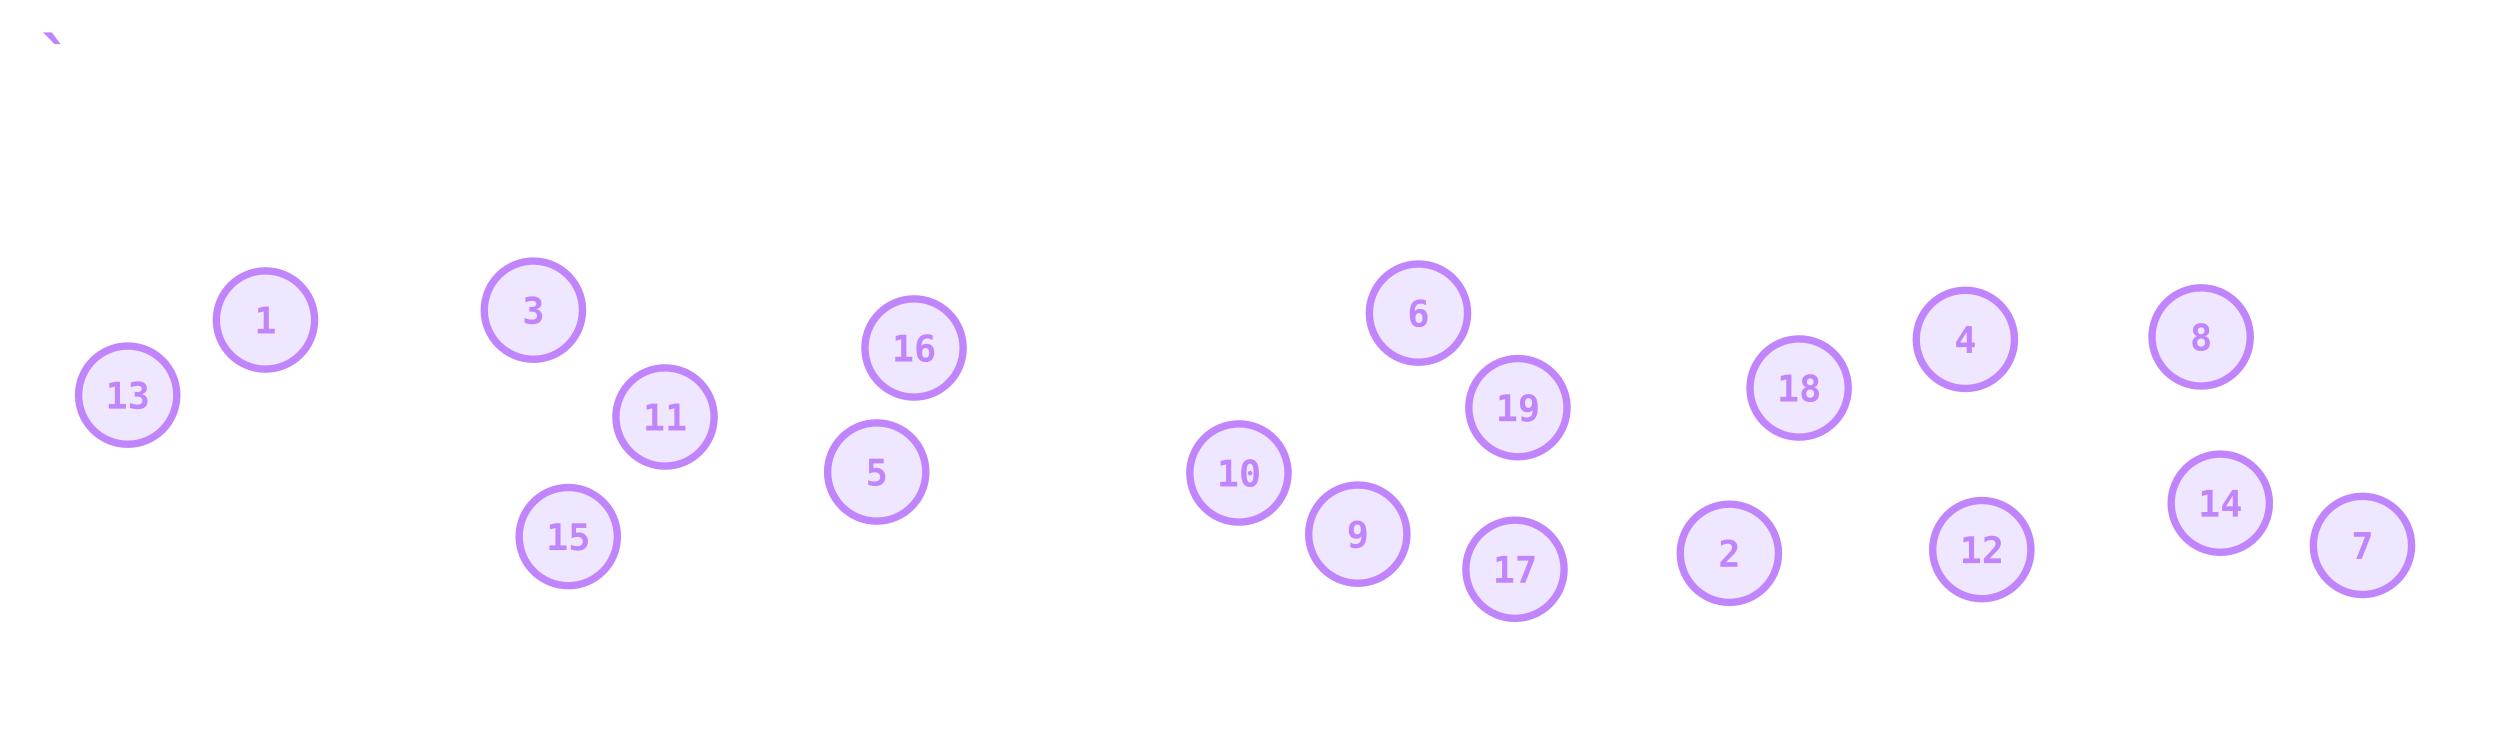
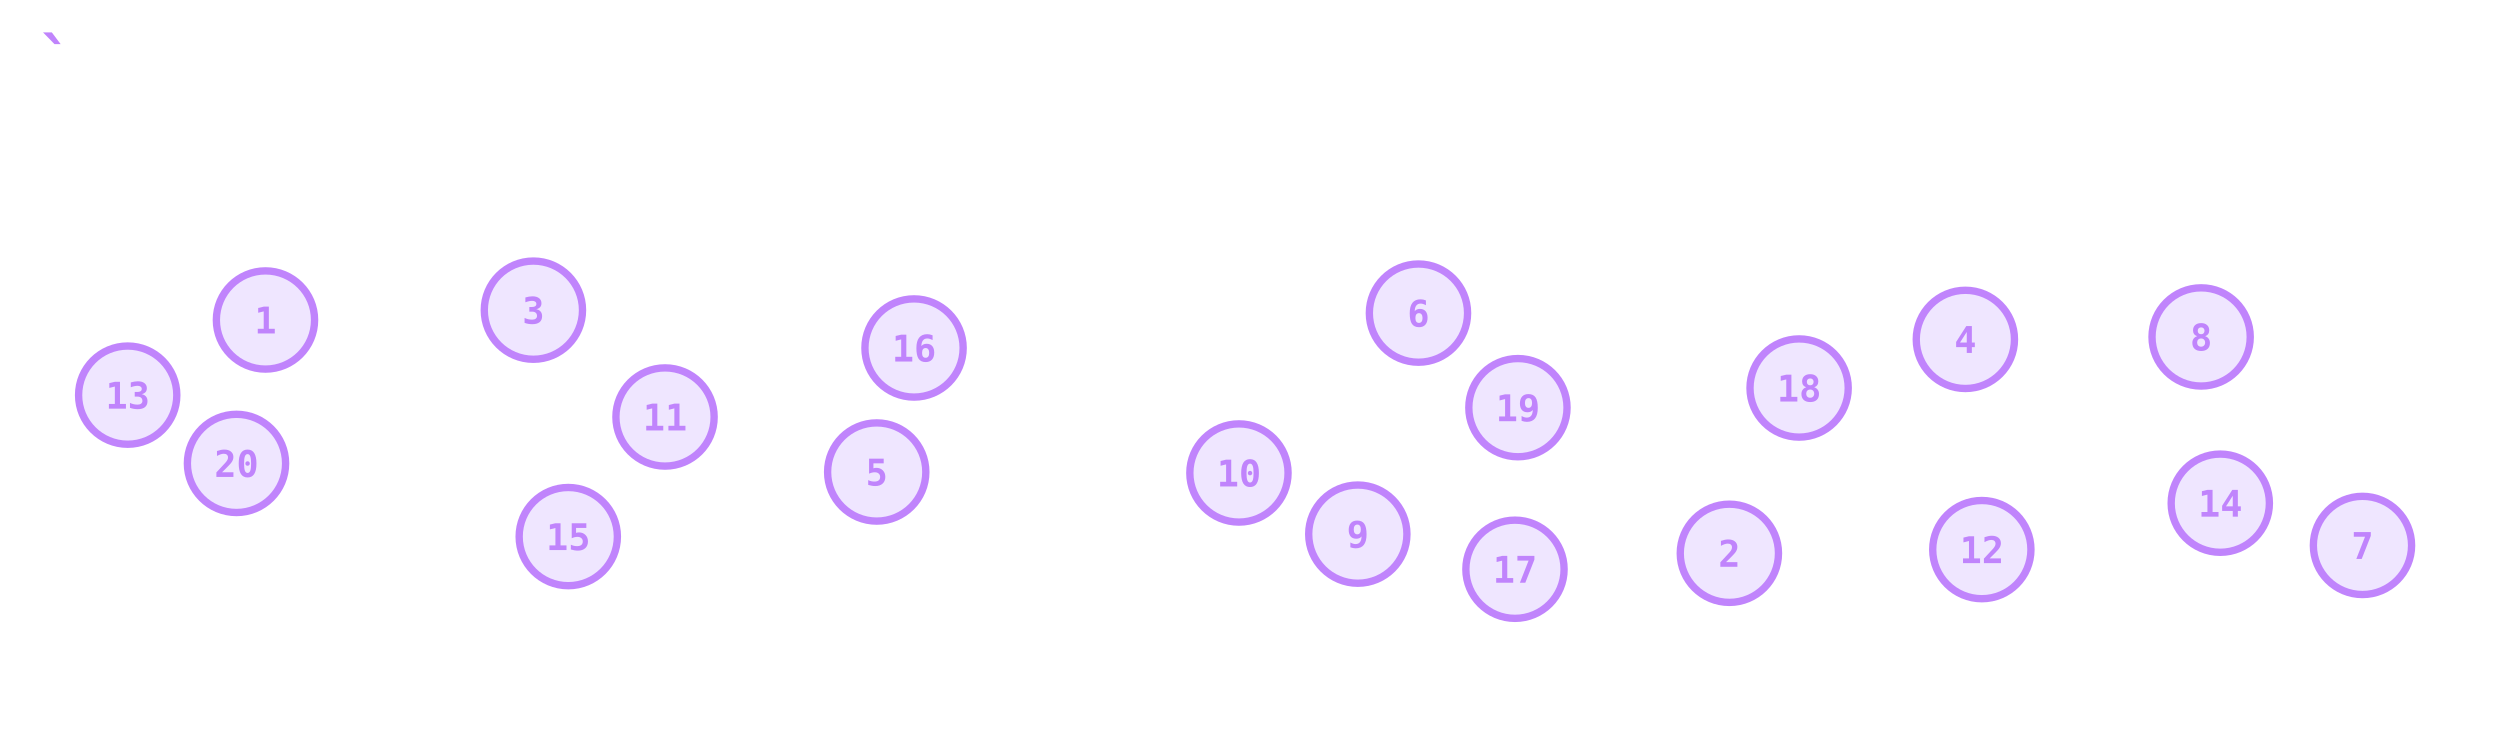
<svg xmlns="http://www.w3.org/2000/svg" width="1018px" height="300px" font-family="ConsolasFallback,Consolas,Menlo,monospace" role="img" aria-label="osu! replay of my GitHub contributions">
  <style>
@font-face {
  src: local('Consolas'), local('Consolas Bold');
  font-family: 'ConsolasFallback';
  font-display: swap;
  size-adjust: 109%;
}
text, tspan {white-space: pre;}
</style>
  <defs>
    <clipPath id="play">
      <rect x="0" y="68" width="1018" height="228" />
    </clipPath>
  </defs>
  <text x="15" y="34" font-size="26" font-weight="bold" fill="#c084fc">`</text>
  <g clip-path="url(#play)">
    <circle cx="108.1" cy="130.3" r="52.0" fill="none" stroke="#c084fc" stroke-width="2.6" opacity="0">
-       <animate attributeName="r" values="52.0;20.0;20.0" keyTimes="0;0.095;1" dur="14.380s" calcMode="linear" repeatCount="indefinite" />
-       <animate attributeName="opacity" values="0;1;0;0" keyTimes="0;0.063;0.095;1" dur="14.380s" calcMode="discrete" repeatCount="indefinite" />
+       <animate attributeName="r" values="52.0;20.0;20.0" keyTimes="0;0.091;1" dur="15.000s" calcMode="linear" repeatCount="indefinite" />
+       <animate attributeName="opacity" values="0;1;0;0" keyTimes="0;0.06;0.091;1" dur="15.000s" calcMode="discrete" repeatCount="indefinite" />
    </circle>
    <g opacity="1">
      <circle cx="108.1" cy="130.3" r="20" fill="#efe6ff" stroke="#c084fc" stroke-width="3" />
      <text x="108.1" y="135.8" text-anchor="middle" font-size="15" font-weight="bold" fill="#c084fc">1</text>
-       <animate attributeName="opacity" values="1;1;0;0" keyTimes="0;0.095;0.099;1" dur="14.380s" calcMode="discrete" repeatCount="indefinite" />
+       <animate attributeName="opacity" values="1;1;0;0" keyTimes="0;0.091;0.095;1" dur="15.000s" calcMode="discrete" repeatCount="indefinite" />
    </g>
    <circle cx="108.1" cy="130.3" r="20" fill="none" stroke="#e6398b" stroke-width="3" opacity="0">
      <animate attributeName="r" values="20;42.0" keyTimes="0;1" dur="0.42s" begin="1.360s" repeatCount="1" fill="remove" />
      <animate attributeName="opacity" values="0.9;0" keyTimes="0;1" dur="0.42s" begin="1.360s" repeatCount="1" fill="remove" />
    </circle>
    <circle cx="704.2" cy="225.3" r="52.0" fill="none" stroke="#c084fc" stroke-width="2.6" opacity="0">
-       <animate attributeName="r" values="52.0;20.0;20.0" keyTimes="0;0.138;1" dur="14.380s" calcMode="linear" repeatCount="indefinite" />
-       <animate attributeName="opacity" values="0;1;0;0" keyTimes="0;0.106;0.138;1" dur="14.380s" calcMode="discrete" repeatCount="indefinite" />
+       <animate attributeName="r" values="52.0;20.0;20.0" keyTimes="0;0.132;1" dur="15.000s" calcMode="linear" repeatCount="indefinite" />
+       <animate attributeName="opacity" values="0;1;0;0" keyTimes="0;0.101;0.133;1" dur="15.000s" calcMode="discrete" repeatCount="indefinite" />
    </circle>
    <g opacity="1">
      <circle cx="704.2" cy="225.3" r="20" fill="#efe6ff" stroke="#c084fc" stroke-width="3" />
      <text x="704.2" y="230.8" text-anchor="middle" font-size="15" font-weight="bold" fill="#c084fc">2</text>
-       <animate attributeName="opacity" values="1;1;0;0" keyTimes="0;0.138;0.142;1" dur="14.380s" calcMode="discrete" repeatCount="indefinite" />
+       <animate attributeName="opacity" values="1;1;0;0" keyTimes="0;0.132;0.136;1" dur="15.000s" calcMode="discrete" repeatCount="indefinite" />
    </g>
    <circle cx="704.2" cy="225.3" r="20" fill="none" stroke="#e6398b" stroke-width="3" opacity="0">
      <animate attributeName="r" values="20;42.0" keyTimes="0;1" dur="0.42s" begin="1.980s" repeatCount="1" fill="remove" />
      <animate attributeName="opacity" values="0.9;0" keyTimes="0;1" dur="0.42s" begin="1.980s" repeatCount="1" fill="remove" />
    </circle>
    <circle cx="217.2" cy="126.3" r="52.0" fill="none" stroke="#c084fc" stroke-width="2.6" opacity="0">
-       <animate attributeName="r" values="52.0;20.0;20.0" keyTimes="0;0.181;1" dur="14.380s" calcMode="linear" repeatCount="indefinite" />
-       <animate attributeName="opacity" values="0;1;0;0" keyTimes="0;0.149;0.181;1" dur="14.380s" calcMode="discrete" repeatCount="indefinite" />
+       <animate attributeName="r" values="52.0;20.0;20.0" keyTimes="0;0.173;1" dur="15.000s" calcMode="linear" repeatCount="indefinite" />
+       <animate attributeName="opacity" values="0;1;0;0" keyTimes="0;0.143;0.174;1" dur="15.000s" calcMode="discrete" repeatCount="indefinite" />
    </circle>
    <g opacity="1">
      <circle cx="217.2" cy="126.3" r="20" fill="#efe6ff" stroke="#c084fc" stroke-width="3" />
      <text x="217.2" y="131.8" text-anchor="middle" font-size="15" font-weight="bold" fill="#c084fc">3</text>
-       <animate attributeName="opacity" values="1;1;0;0" keyTimes="0;0.181;0.185;1" dur="14.380s" calcMode="discrete" repeatCount="indefinite" />
+       <animate attributeName="opacity" values="1;1;0;0" keyTimes="0;0.173;0.177;1" dur="15.000s" calcMode="discrete" repeatCount="indefinite" />
    </g>
    <circle cx="217.2" cy="126.3" r="20" fill="none" stroke="#e6398b" stroke-width="3" opacity="0">
      <animate attributeName="r" values="20;42.0" keyTimes="0;1" dur="0.42s" begin="2.600s" repeatCount="1" fill="remove" />
      <animate attributeName="opacity" values="0.9;0" keyTimes="0;1" dur="0.42s" begin="2.600s" repeatCount="1" fill="remove" />
    </circle>
    <circle cx="800.3" cy="138.2" r="52.0" fill="none" stroke="#c084fc" stroke-width="2.6" opacity="0">
-       <animate attributeName="r" values="52.0;20.0;20.0" keyTimes="0;0.224;1" dur="14.380s" calcMode="linear" repeatCount="indefinite" />
-       <animate attributeName="opacity" values="0;1;0;0" keyTimes="0;0.192;0.225;1" dur="14.380s" calcMode="discrete" repeatCount="indefinite" />
+       <animate attributeName="r" values="52.0;20.0;20.0" keyTimes="0;0.215;1" dur="15.000s" calcMode="linear" repeatCount="indefinite" />
+       <animate attributeName="opacity" values="0;1;0;0" keyTimes="0;0.184;0.215;1" dur="15.000s" calcMode="discrete" repeatCount="indefinite" />
    </circle>
    <g opacity="1">
      <circle cx="800.3" cy="138.2" r="20" fill="#efe6ff" stroke="#c084fc" stroke-width="3" />
      <text x="800.3" y="143.7" text-anchor="middle" font-size="15" font-weight="bold" fill="#c084fc">4</text>
-       <animate attributeName="opacity" values="1;1;0;0" keyTimes="0;0.224;0.228;1" dur="14.380s" calcMode="discrete" repeatCount="indefinite" />
+       <animate attributeName="opacity" values="1;1;0;0" keyTimes="0;0.215;0.219;1" dur="15.000s" calcMode="discrete" repeatCount="indefinite" />
    </g>
    <circle cx="800.3" cy="138.2" r="20" fill="none" stroke="#e6398b" stroke-width="3" opacity="0">
      <animate attributeName="r" values="20;42.0" keyTimes="0;1" dur="0.42s" begin="3.220s" repeatCount="1" fill="remove" />
      <animate attributeName="opacity" values="0.9;0" keyTimes="0;1" dur="0.42s" begin="3.220s" repeatCount="1" fill="remove" />
    </circle>
    <circle cx="357" cy="192.2" r="52.0" fill="none" stroke="#c084fc" stroke-width="2.6" opacity="0">
-       <animate attributeName="r" values="52.0;20.0;20.0" keyTimes="0;0.267;1" dur="14.380s" calcMode="linear" repeatCount="indefinite" />
-       <animate attributeName="opacity" values="0;1;0;0" keyTimes="0;0.235;0.268;1" dur="14.380s" calcMode="discrete" repeatCount="indefinite" />
+       <animate attributeName="r" values="52.0;20.0;20.0" keyTimes="0;0.256;1" dur="15.000s" calcMode="linear" repeatCount="indefinite" />
+       <animate attributeName="opacity" values="0;1;0;0" keyTimes="0;0.225;0.257;1" dur="15.000s" calcMode="discrete" repeatCount="indefinite" />
    </circle>
    <g opacity="1">
      <circle cx="357" cy="192.2" r="20" fill="#efe6ff" stroke="#c084fc" stroke-width="3" />
      <text x="357" y="197.7" text-anchor="middle" font-size="15" font-weight="bold" fill="#c084fc">5</text>
-       <animate attributeName="opacity" values="1;1;0;0" keyTimes="0;0.267;0.271;1" dur="14.380s" calcMode="discrete" repeatCount="indefinite" />
+       <animate attributeName="opacity" values="1;1;0;0" keyTimes="0;0.256;0.26;1" dur="15.000s" calcMode="discrete" repeatCount="indefinite" />
    </g>
    <circle cx="357" cy="192.2" r="20" fill="none" stroke="#e6398b" stroke-width="3" opacity="0">
      <animate attributeName="r" values="20;42.0" keyTimes="0;1" dur="0.42s" begin="3.840s" repeatCount="1" fill="remove" />
      <animate attributeName="opacity" values="0.9;0" keyTimes="0;1" dur="0.42s" begin="3.840s" repeatCount="1" fill="remove" />
    </circle>
    <circle cx="577.6" cy="127.5" r="52.0" fill="none" stroke="#c084fc" stroke-width="2.6" opacity="0">
-       <animate attributeName="r" values="52.0;20.0;20.0" keyTimes="0;0.31;1" dur="14.380s" calcMode="linear" repeatCount="indefinite" />
-       <animate attributeName="opacity" values="0;1;0;0" keyTimes="0;0.278;0.311;1" dur="14.380s" calcMode="discrete" repeatCount="indefinite" />
+       <animate attributeName="r" values="52.0;20.0;20.0" keyTimes="0;0.297;1" dur="15.000s" calcMode="linear" repeatCount="indefinite" />
+       <animate attributeName="opacity" values="0;1;0;0" keyTimes="0;0.267;0.298;1" dur="15.000s" calcMode="discrete" repeatCount="indefinite" />
    </circle>
    <g opacity="1">
      <circle cx="577.6" cy="127.5" r="20" fill="#efe6ff" stroke="#c084fc" stroke-width="3" />
      <text x="577.6" y="133" text-anchor="middle" font-size="15" font-weight="bold" fill="#c084fc">6</text>
-       <animate attributeName="opacity" values="1;1;0;0" keyTimes="0;0.31;0.314;1" dur="14.380s" calcMode="discrete" repeatCount="indefinite" />
+       <animate attributeName="opacity" values="1;1;0;0" keyTimes="0;0.297;0.301;1" dur="15.000s" calcMode="discrete" repeatCount="indefinite" />
    </g>
    <circle cx="577.6" cy="127.5" r="20" fill="none" stroke="#e6398b" stroke-width="3" opacity="0">
      <animate attributeName="r" values="20;42.0" keyTimes="0;1" dur="0.42s" begin="4.460s" repeatCount="1" fill="remove" />
      <animate attributeName="opacity" values="0.9;0" keyTimes="0;1" dur="0.42s" begin="4.460s" repeatCount="1" fill="remove" />
    </circle>
    <circle cx="962" cy="222.1" r="52.0" fill="none" stroke="#c084fc" stroke-width="2.6" opacity="0">
-       <animate attributeName="r" values="52.0;20.0;20.0" keyTimes="0;0.353;1" dur="14.380s" calcMode="linear" repeatCount="indefinite" />
-       <animate attributeName="opacity" values="0;1;0;0" keyTimes="0;0.321;0.354;1" dur="14.380s" calcMode="discrete" repeatCount="indefinite" />
+       <animate attributeName="r" values="52.0;20.0;20.0" keyTimes="0;0.339;1" dur="15.000s" calcMode="linear" repeatCount="indefinite" />
+       <animate attributeName="opacity" values="0;1;0;0" keyTimes="0;0.308;0.339;1" dur="15.000s" calcMode="discrete" repeatCount="indefinite" />
    </circle>
    <g opacity="1">
      <circle cx="962" cy="222.1" r="20" fill="#efe6ff" stroke="#c084fc" stroke-width="3" />
      <text x="962" y="227.6" text-anchor="middle" font-size="15" font-weight="bold" fill="#c084fc">7</text>
-       <animate attributeName="opacity" values="1;1;0;0" keyTimes="0;0.353;0.357;1" dur="14.380s" calcMode="discrete" repeatCount="indefinite" />
+       <animate attributeName="opacity" values="1;1;0;0" keyTimes="0;0.339;0.343;1" dur="15.000s" calcMode="discrete" repeatCount="indefinite" />
    </g>
    <circle cx="962" cy="222.1" r="20" fill="none" stroke="#e6398b" stroke-width="3" opacity="0">
      <animate attributeName="r" values="20;42.0" keyTimes="0;1" dur="0.42s" begin="5.080s" repeatCount="1" fill="remove" />
      <animate attributeName="opacity" values="0.9;0" keyTimes="0;1" dur="0.42s" begin="5.080s" repeatCount="1" fill="remove" />
    </circle>
    <circle cx="896.3" cy="137.2" r="52.0" fill="none" stroke="#c084fc" stroke-width="2.6" opacity="0">
-       <animate attributeName="r" values="52.0;20.0;20.0" keyTimes="0;0.396;1" dur="14.380s" calcMode="linear" repeatCount="indefinite" />
-       <animate attributeName="opacity" values="0;1;0;0" keyTimes="0;0.364;0.397;1" dur="14.380s" calcMode="discrete" repeatCount="indefinite" />
+       <animate attributeName="r" values="52.0;20.0;20.0" keyTimes="0;0.38;1" dur="15.000s" calcMode="linear" repeatCount="indefinite" />
+       <animate attributeName="opacity" values="0;1;0;0" keyTimes="0;0.349;0.381;1" dur="15.000s" calcMode="discrete" repeatCount="indefinite" />
    </circle>
    <g opacity="1">
      <circle cx="896.3" cy="137.2" r="20" fill="#efe6ff" stroke="#c084fc" stroke-width="3" />
      <text x="896.3" y="142.7" text-anchor="middle" font-size="15" font-weight="bold" fill="#c084fc">8</text>
-       <animate attributeName="opacity" values="1;1;0;0" keyTimes="0;0.396;0.401;1" dur="14.380s" calcMode="discrete" repeatCount="indefinite" />
+       <animate attributeName="opacity" values="1;1;0;0" keyTimes="0;0.38;0.384;1" dur="15.000s" calcMode="discrete" repeatCount="indefinite" />
    </g>
    <circle cx="896.3" cy="137.2" r="20" fill="none" stroke="#e6398b" stroke-width="3" opacity="0">
      <animate attributeName="r" values="20;42.0" keyTimes="0;1" dur="0.42s" begin="5.700s" repeatCount="1" fill="remove" />
      <animate attributeName="opacity" values="0.9;0" keyTimes="0;1" dur="0.42s" begin="5.700s" repeatCount="1" fill="remove" />
    </circle>
    <circle cx="552.9" cy="217.5" r="52.0" fill="none" stroke="#c084fc" stroke-width="2.6" opacity="0">
-       <animate attributeName="r" values="52.0;20.0;20.0" keyTimes="0;0.44;1" dur="14.380s" calcMode="linear" repeatCount="indefinite" />
-       <animate attributeName="opacity" values="0;1;0;0" keyTimes="0;0.408;0.44;1" dur="14.380s" calcMode="discrete" repeatCount="indefinite" />
+       <animate attributeName="r" values="52.0;20.0;20.0" keyTimes="0;0.421;1" dur="15.000s" calcMode="linear" repeatCount="indefinite" />
+       <animate attributeName="opacity" values="0;1;0;0" keyTimes="0;0.391;0.422;1" dur="15.000s" calcMode="discrete" repeatCount="indefinite" />
    </circle>
    <g opacity="1">
      <circle cx="552.9" cy="217.5" r="20" fill="#efe6ff" stroke="#c084fc" stroke-width="3" />
      <text x="552.9" y="223" text-anchor="middle" font-size="15" font-weight="bold" fill="#c084fc">9</text>
-       <animate attributeName="opacity" values="1;1;0;0" keyTimes="0;0.44;0.444;1" dur="14.380s" calcMode="discrete" repeatCount="indefinite" />
+       <animate attributeName="opacity" values="1;1;0;0" keyTimes="0;0.421;0.425;1" dur="15.000s" calcMode="discrete" repeatCount="indefinite" />
    </g>
    <circle cx="552.9" cy="217.5" r="20" fill="none" stroke="#e6398b" stroke-width="3" opacity="0">
      <animate attributeName="r" values="20;42.0" keyTimes="0;1" dur="0.42s" begin="6.320s" repeatCount="1" fill="remove" />
      <animate attributeName="opacity" values="0.9;0" keyTimes="0;1" dur="0.42s" begin="6.320s" repeatCount="1" fill="remove" />
    </circle>
    <circle cx="504.5" cy="192.6" r="52.0" fill="none" stroke="#c084fc" stroke-width="2.6" opacity="0">
-       <animate attributeName="r" values="52.0;20.0;20.0" keyTimes="0;0.483;1" dur="14.380s" calcMode="linear" repeatCount="indefinite" />
-       <animate attributeName="opacity" values="0;1;0;0" keyTimes="0;0.451;0.483;1" dur="14.380s" calcMode="discrete" repeatCount="indefinite" />
+       <animate attributeName="r" values="52.0;20.0;20.0" keyTimes="0;0.463;1" dur="15.000s" calcMode="linear" repeatCount="indefinite" />
+       <animate attributeName="opacity" values="0;1;0;0" keyTimes="0;0.432;0.463;1" dur="15.000s" calcMode="discrete" repeatCount="indefinite" />
    </circle>
    <g opacity="1">
      <circle cx="504.5" cy="192.6" r="20" fill="#efe6ff" stroke="#c084fc" stroke-width="3" />
      <text x="504.5" y="198.1" text-anchor="middle" font-size="15" font-weight="bold" fill="#c084fc">10</text>
-       <animate attributeName="opacity" values="1;1;0;0" keyTimes="0;0.483;0.487;1" dur="14.380s" calcMode="discrete" repeatCount="indefinite" />
+       <animate attributeName="opacity" values="1;1;0;0" keyTimes="0;0.463;0.467;1" dur="15.000s" calcMode="discrete" repeatCount="indefinite" />
    </g>
    <circle cx="504.5" cy="192.6" r="20" fill="none" stroke="#e6398b" stroke-width="3" opacity="0">
      <animate attributeName="r" values="20;42.0" keyTimes="0;1" dur="0.42s" begin="6.940s" repeatCount="1" fill="remove" />
      <animate attributeName="opacity" values="0.9;0" keyTimes="0;1" dur="0.42s" begin="6.940s" repeatCount="1" fill="remove" />
    </circle>
    <circle cx="270.8" cy="169.8" r="52.0" fill="none" stroke="#c084fc" stroke-width="2.6" opacity="0">
-       <animate attributeName="r" values="52.0;20.0;20.0" keyTimes="0;0.526;1" dur="14.380s" calcMode="linear" repeatCount="indefinite" />
-       <animate attributeName="opacity" values="0;1;0;0" keyTimes="0;0.494;0.526;1" dur="14.380s" calcMode="discrete" repeatCount="indefinite" />
+       <animate attributeName="r" values="52.0;20.0;20.0" keyTimes="0;0.504;1" dur="15.000s" calcMode="linear" repeatCount="indefinite" />
+       <animate attributeName="opacity" values="0;1;0;0" keyTimes="0;0.473;0.505;1" dur="15.000s" calcMode="discrete" repeatCount="indefinite" />
    </circle>
    <g opacity="1">
      <circle cx="270.8" cy="169.8" r="20" fill="#efe6ff" stroke="#c084fc" stroke-width="3" />
      <text x="270.8" y="175.3" text-anchor="middle" font-size="15" font-weight="bold" fill="#c084fc">11</text>
-       <animate attributeName="opacity" values="1;1;0;0" keyTimes="0;0.526;0.53;1" dur="14.380s" calcMode="discrete" repeatCount="indefinite" />
+       <animate attributeName="opacity" values="1;1;0;0" keyTimes="0;0.504;0.508;1" dur="15.000s" calcMode="discrete" repeatCount="indefinite" />
    </g>
    <circle cx="270.8" cy="169.8" r="20" fill="none" stroke="#e6398b" stroke-width="3" opacity="0">
      <animate attributeName="r" values="20;42.0" keyTimes="0;1" dur="0.42s" begin="7.560s" repeatCount="1" fill="remove" />
      <animate attributeName="opacity" values="0.9;0" keyTimes="0;1" dur="0.42s" begin="7.560s" repeatCount="1" fill="remove" />
    </circle>
    <circle cx="807" cy="223.8" r="52.0" fill="none" stroke="#c084fc" stroke-width="2.6" opacity="0">
-       <animate attributeName="r" values="52.0;20.0;20.0" keyTimes="0;0.569;1" dur="14.380s" calcMode="linear" repeatCount="indefinite" />
-       <animate attributeName="opacity" values="0;1;0;0" keyTimes="0;0.537;0.57;1" dur="14.380s" calcMode="discrete" repeatCount="indefinite" />
+       <animate attributeName="r" values="52.0;20.0;20.0" keyTimes="0;0.545;1" dur="15.000s" calcMode="linear" repeatCount="indefinite" />
+       <animate attributeName="opacity" values="0;1;0;0" keyTimes="0;0.515;0.546;1" dur="15.000s" calcMode="discrete" repeatCount="indefinite" />
    </circle>
    <g opacity="1">
      <circle cx="807" cy="223.8" r="20" fill="#efe6ff" stroke="#c084fc" stroke-width="3" />
      <text x="807" y="229.3" text-anchor="middle" font-size="15" font-weight="bold" fill="#c084fc">12</text>
-       <animate attributeName="opacity" values="1;1;0;0" keyTimes="0;0.569;0.573;1" dur="14.380s" calcMode="discrete" repeatCount="indefinite" />
+       <animate attributeName="opacity" values="1;1;0;0" keyTimes="0;0.545;0.549;1" dur="15.000s" calcMode="discrete" repeatCount="indefinite" />
    </g>
    <circle cx="807" cy="223.8" r="20" fill="none" stroke="#e6398b" stroke-width="3" opacity="0">
      <animate attributeName="r" values="20;42.0" keyTimes="0;1" dur="0.42s" begin="8.180s" repeatCount="1" fill="remove" />
      <animate attributeName="opacity" values="0.9;0" keyTimes="0;1" dur="0.42s" begin="8.180s" repeatCount="1" fill="remove" />
    </circle>
    <circle cx="52" cy="160.9" r="52.0" fill="none" stroke="#c084fc" stroke-width="2.6" opacity="0">
-       <animate attributeName="r" values="52.0;20.0;20.0" keyTimes="0;0.612;1" dur="14.380s" calcMode="linear" repeatCount="indefinite" />
-       <animate attributeName="opacity" values="0;1;0;0" keyTimes="0;0.58;0.613;1" dur="14.380s" calcMode="discrete" repeatCount="indefinite" />
+       <animate attributeName="r" values="52.0;20.0;20.0" keyTimes="0;0.587;1" dur="15.000s" calcMode="linear" repeatCount="indefinite" />
+       <animate attributeName="opacity" values="0;1;0;0" keyTimes="0;0.556;0.587;1" dur="15.000s" calcMode="discrete" repeatCount="indefinite" />
    </circle>
    <g opacity="1">
      <circle cx="52" cy="160.9" r="20" fill="#efe6ff" stroke="#c084fc" stroke-width="3" />
      <text x="52" y="166.4" text-anchor="middle" font-size="15" font-weight="bold" fill="#c084fc">13</text>
-       <animate attributeName="opacity" values="1;1;0;0" keyTimes="0;0.612;0.616;1" dur="14.380s" calcMode="discrete" repeatCount="indefinite" />
+       <animate attributeName="opacity" values="1;1;0;0" keyTimes="0;0.587;0.591;1" dur="15.000s" calcMode="discrete" repeatCount="indefinite" />
    </g>
    <circle cx="52" cy="160.9" r="20" fill="none" stroke="#e6398b" stroke-width="3" opacity="0">
      <animate attributeName="r" values="20;42.0" keyTimes="0;1" dur="0.42s" begin="8.800s" repeatCount="1" fill="remove" />
      <animate attributeName="opacity" values="0.9;0" keyTimes="0;1" dur="0.42s" begin="8.800s" repeatCount="1" fill="remove" />
    </circle>
    <circle cx="904.1" cy="204.9" r="52.0" fill="none" stroke="#c084fc" stroke-width="2.6" opacity="0">
-       <animate attributeName="r" values="52.0;20.0;20.0" keyTimes="0;0.655;1" dur="14.380s" calcMode="linear" repeatCount="indefinite" />
-       <animate attributeName="opacity" values="0;1;0;0" keyTimes="0;0.623;0.656;1" dur="14.380s" calcMode="discrete" repeatCount="indefinite" />
+       <animate attributeName="r" values="52.0;20.0;20.0" keyTimes="0;0.628;1" dur="15.000s" calcMode="linear" repeatCount="indefinite" />
+       <animate attributeName="opacity" values="0;1;0;0" keyTimes="0;0.597;0.629;1" dur="15.000s" calcMode="discrete" repeatCount="indefinite" />
    </circle>
    <g opacity="1">
      <circle cx="904.1" cy="204.9" r="20" fill="#efe6ff" stroke="#c084fc" stroke-width="3" />
      <text x="904.1" y="210.4" text-anchor="middle" font-size="15" font-weight="bold" fill="#c084fc">14</text>
-       <animate attributeName="opacity" values="1;1;0;0" keyTimes="0;0.655;0.659;1" dur="14.380s" calcMode="discrete" repeatCount="indefinite" />
+       <animate attributeName="opacity" values="1;1;0;0" keyTimes="0;0.628;0.632;1" dur="15.000s" calcMode="discrete" repeatCount="indefinite" />
    </g>
    <circle cx="904.1" cy="204.9" r="20" fill="none" stroke="#e6398b" stroke-width="3" opacity="0">
      <animate attributeName="r" values="20;42.0" keyTimes="0;1" dur="0.42s" begin="9.420s" repeatCount="1" fill="remove" />
      <animate attributeName="opacity" values="0.9;0" keyTimes="0;1" dur="0.42s" begin="9.420s" repeatCount="1" fill="remove" />
    </circle>
    <circle cx="231.4" cy="218.5" r="52.0" fill="none" stroke="#c084fc" stroke-width="2.6" opacity="0">
-       <animate attributeName="r" values="52.0;20.0;20.0" keyTimes="0;0.698;1" dur="14.380s" calcMode="linear" repeatCount="indefinite" />
-       <animate attributeName="opacity" values="0;1;0;0" keyTimes="0;0.666;0.699;1" dur="14.380s" calcMode="discrete" repeatCount="indefinite" />
+       <animate attributeName="r" values="52.0;20.0;20.0" keyTimes="0;0.669;1" dur="15.000s" calcMode="linear" repeatCount="indefinite" />
+       <animate attributeName="opacity" values="0;1;0;0" keyTimes="0;0.639;0.67;1" dur="15.000s" calcMode="discrete" repeatCount="indefinite" />
    </circle>
    <g opacity="1">
      <circle cx="231.4" cy="218.5" r="20" fill="#efe6ff" stroke="#c084fc" stroke-width="3" />
      <text x="231.4" y="224" text-anchor="middle" font-size="15" font-weight="bold" fill="#c084fc">15</text>
-       <animate attributeName="opacity" values="1;1;0;0" keyTimes="0;0.698;0.702;1" dur="14.380s" calcMode="discrete" repeatCount="indefinite" />
+       <animate attributeName="opacity" values="1;1;0;0" keyTimes="0;0.669;0.673;1" dur="15.000s" calcMode="discrete" repeatCount="indefinite" />
    </g>
    <circle cx="231.4" cy="218.5" r="20" fill="none" stroke="#e6398b" stroke-width="3" opacity="0">
      <animate attributeName="r" values="20;42.0" keyTimes="0;1" dur="0.42s" begin="10.040s" repeatCount="1" fill="remove" />
      <animate attributeName="opacity" values="0.9;0" keyTimes="0;1" dur="0.42s" begin="10.040s" repeatCount="1" fill="remove" />
    </circle>
    <circle cx="372.2" cy="141.7" r="52.0" fill="none" stroke="#c084fc" stroke-width="2.6" opacity="0">
-       <animate attributeName="r" values="52.0;20.0;20.0" keyTimes="0;0.741;1" dur="14.380s" calcMode="linear" repeatCount="indefinite" />
-       <animate attributeName="opacity" values="0;1;0;0" keyTimes="0;0.709;0.742;1" dur="14.380s" calcMode="discrete" repeatCount="indefinite" />
+       <animate attributeName="r" values="52.0;20.0;20.0" keyTimes="0;0.711;1" dur="15.000s" calcMode="linear" repeatCount="indefinite" />
+       <animate attributeName="opacity" values="0;1;0;0" keyTimes="0;0.68;0.711;1" dur="15.000s" calcMode="discrete" repeatCount="indefinite" />
    </circle>
    <g opacity="1">
      <circle cx="372.2" cy="141.7" r="20" fill="#efe6ff" stroke="#c084fc" stroke-width="3" />
      <text x="372.2" y="147.2" text-anchor="middle" font-size="15" font-weight="bold" fill="#c084fc">16</text>
-       <animate attributeName="opacity" values="1;1;0;0" keyTimes="0;0.741;0.745;1" dur="14.380s" calcMode="discrete" repeatCount="indefinite" />
+       <animate attributeName="opacity" values="1;1;0;0" keyTimes="0;0.711;0.715;1" dur="15.000s" calcMode="discrete" repeatCount="indefinite" />
    </g>
    <circle cx="372.2" cy="141.7" r="20" fill="none" stroke="#e6398b" stroke-width="3" opacity="0">
      <animate attributeName="r" values="20;42.0" keyTimes="0;1" dur="0.42s" begin="10.660s" repeatCount="1" fill="remove" />
      <animate attributeName="opacity" values="0.9;0" keyTimes="0;1" dur="0.42s" begin="10.660s" repeatCount="1" fill="remove" />
    </circle>
    <circle cx="616.9" cy="231.8" r="52.0" fill="none" stroke="#c084fc" stroke-width="2.6" opacity="0">
-       <animate attributeName="r" values="52.0;20.0;20.0" keyTimes="0;0.784;1" dur="14.380s" calcMode="linear" repeatCount="indefinite" />
-       <animate attributeName="opacity" values="0;1;0;0" keyTimes="0;0.752;0.785;1" dur="14.380s" calcMode="discrete" repeatCount="indefinite" />
+       <animate attributeName="r" values="52.0;20.0;20.0" keyTimes="0;0.752;1" dur="15.000s" calcMode="linear" repeatCount="indefinite" />
+       <animate attributeName="opacity" values="0;1;0;0" keyTimes="0;0.721;0.753;1" dur="15.000s" calcMode="discrete" repeatCount="indefinite" />
    </circle>
    <g opacity="1">
      <circle cx="616.9" cy="231.8" r="20" fill="#efe6ff" stroke="#c084fc" stroke-width="3" />
      <text x="616.9" y="237.3" text-anchor="middle" font-size="15" font-weight="bold" fill="#c084fc">17</text>
-       <animate attributeName="opacity" values="1;1;0;0" keyTimes="0;0.784;0.789;1" dur="14.380s" calcMode="discrete" repeatCount="indefinite" />
+       <animate attributeName="opacity" values="1;1;0;0" keyTimes="0;0.752;0.756;1" dur="15.000s" calcMode="discrete" repeatCount="indefinite" />
    </g>
    <circle cx="616.9" cy="231.8" r="20" fill="none" stroke="#e6398b" stroke-width="3" opacity="0">
      <animate attributeName="r" values="20;42.0" keyTimes="0;1" dur="0.42s" begin="11.280s" repeatCount="1" fill="remove" />
      <animate attributeName="opacity" values="0.9;0" keyTimes="0;1" dur="0.42s" begin="11.280s" repeatCount="1" fill="remove" />
    </circle>
    <circle cx="732.6" cy="158" r="52.0" fill="none" stroke="#c084fc" stroke-width="2.6" opacity="0">
-       <animate attributeName="r" values="52.0;20.0;20.0" keyTimes="0;0.828;1" dur="14.380s" calcMode="linear" repeatCount="indefinite" />
-       <animate attributeName="opacity" values="0;1;0;0" keyTimes="0;0.796;0.828;1" dur="14.380s" calcMode="discrete" repeatCount="indefinite" />
+       <animate attributeName="r" values="52.0;20.0;20.0" keyTimes="0;0.793;1" dur="15.000s" calcMode="linear" repeatCount="indefinite" />
+       <animate attributeName="opacity" values="0;1;0;0" keyTimes="0;0.763;0.794;1" dur="15.000s" calcMode="discrete" repeatCount="indefinite" />
    </circle>
    <g opacity="1">
      <circle cx="732.6" cy="158" r="20" fill="#efe6ff" stroke="#c084fc" stroke-width="3" />
      <text x="732.6" y="163.5" text-anchor="middle" font-size="15" font-weight="bold" fill="#c084fc">18</text>
-       <animate attributeName="opacity" values="1;1;0;0" keyTimes="0;0.828;0.832;1" dur="14.380s" calcMode="discrete" repeatCount="indefinite" />
+       <animate attributeName="opacity" values="1;1;0;0" keyTimes="0;0.793;0.797;1" dur="15.000s" calcMode="discrete" repeatCount="indefinite" />
    </g>
    <circle cx="732.6" cy="158" r="20" fill="none" stroke="#e6398b" stroke-width="3" opacity="0">
      <animate attributeName="r" values="20;42.0" keyTimes="0;1" dur="0.42s" begin="11.900s" repeatCount="1" fill="remove" />
      <animate attributeName="opacity" values="0.9;0" keyTimes="0;1" dur="0.42s" begin="11.900s" repeatCount="1" fill="remove" />
    </circle>
    <circle cx="618.1" cy="166" r="52.0" fill="none" stroke="#c084fc" stroke-width="2.6" opacity="0">
-       <animate attributeName="r" values="52.0;20.0;20.0" keyTimes="0;0.871;1" dur="14.380s" calcMode="linear" repeatCount="indefinite" />
-       <animate attributeName="opacity" values="0;1;0;0" keyTimes="0;0.839;0.871;1" dur="14.380s" calcMode="discrete" repeatCount="indefinite" />
+       <animate attributeName="r" values="52.0;20.0;20.0" keyTimes="0;0.835;1" dur="15.000s" calcMode="linear" repeatCount="indefinite" />
+       <animate attributeName="opacity" values="0;1;0;0" keyTimes="0;0.804;0.835;1" dur="15.000s" calcMode="discrete" repeatCount="indefinite" />
    </circle>
    <g opacity="1">
      <circle cx="618.1" cy="166" r="20" fill="#efe6ff" stroke="#c084fc" stroke-width="3" />
      <text x="618.1" y="171.5" text-anchor="middle" font-size="15" font-weight="bold" fill="#c084fc">19</text>
-       <animate attributeName="opacity" values="1;1;0;0" keyTimes="0;0.871;0.875;1" dur="14.380s" calcMode="discrete" repeatCount="indefinite" />
+       <animate attributeName="opacity" values="1;1;0;0" keyTimes="0;0.835;0.839;1" dur="15.000s" calcMode="discrete" repeatCount="indefinite" />
    </g>
    <circle cx="618.1" cy="166" r="20" fill="none" stroke="#e6398b" stroke-width="3" opacity="0">
      <animate attributeName="r" values="20;42.0" keyTimes="0;1" dur="0.42s" begin="12.520s" repeatCount="1" fill="remove" />
      <animate attributeName="opacity" values="0.9;0" keyTimes="0;1" dur="0.42s" begin="12.520s" repeatCount="1" fill="remove" />
    </circle>
+     <circle cx="96.3" cy="188.7" r="52.0" fill="none" stroke="#c084fc" stroke-width="2.6" opacity="0">
+       <animate attributeName="r" values="52.0;20.0;20.0" keyTimes="0;0.876;1" dur="15.000s" calcMode="linear" repeatCount="indefinite" />
+       <animate attributeName="opacity" values="0;1;0;0" keyTimes="0;0.845;0.877;1" dur="15.000s" calcMode="discrete" repeatCount="indefinite" />
+     </circle>
+     <g opacity="1">
+       <circle cx="96.3" cy="188.7" r="20" fill="#efe6ff" stroke="#c084fc" stroke-width="3" />
+       <text x="96.3" y="194.2" text-anchor="middle" font-size="15" font-weight="bold" fill="#c084fc">20</text>
+       <animate attributeName="opacity" values="1;1;0;0" keyTimes="0;0.876;0.88;1" dur="15.000s" calcMode="discrete" repeatCount="indefinite" />
+     </g>
+     <circle cx="96.3" cy="188.7" r="20" fill="none" stroke="#e6398b" stroke-width="3" opacity="0">
+       <animate attributeName="r" values="20;42.0" keyTimes="0;1" dur="0.42s" begin="13.140s" repeatCount="1" fill="remove" />
+       <animate attributeName="opacity" values="0.9;0" keyTimes="0;1" dur="0.42s" begin="13.140s" repeatCount="1" fill="remove" />
+     </circle>
    <g>
      <path d="M8.4 -10.8h2.4v2.4h-2.4zM6 -8.4h4.8v2.4h-4.8zM3.6 -6h7.2v2.4h-7.2zM1.2 -3.6h9.6v2.4h-9.6zM-1.2 -1.2h12v2.4h-12zM-3.6 1.2h7.2v2.4h-7.2zM6 1.2h4.8v2.4h-4.8zM-6 3.6h4.8v2.4h-4.8zM3.6 3.6h2.4v2.4h-2.4zM8.4 3.6h2.4v2.4h-2.4zM-8.4 6h2.4v2.4h-2.4zM-3.6 6h2.4v2.4h-2.4zM-10.8 8.4h2.4v2.4h-2.4zM-3.6 8.4h2.4v2.4h-2.4z" fill="#e9dcff" stroke="#efe6ff" stroke-width="1.4" />
-       <animateTransform attributeName="transform" type="translate" values="108.1,130.3;108.1,130.3;704.2,225.3;217.2,126.3;800.3,138.2;357,192.2;577.6,127.5;962,222.1;896.3,137.2;552.9,217.5;504.5,192.6;270.8,169.8;807,223.8;52,160.9;904.1,204.9;231.4,218.5;372.2,141.7;616.9,231.8;732.6,158;618.1,166;618.1,166" keyTimes="0;0.095;0.138;0.181;0.224;0.267;0.31;0.353;0.396;0.44;0.483;0.526;0.569;0.612;0.655;0.698;0.741;0.784;0.828;0.871;1" dur="14.380s" begin="0.000s" repeatCount="indefinite" />
+       <animateTransform attributeName="transform" type="translate" values="108.1,130.3;108.1,130.3;704.2,225.3;217.2,126.3;800.3,138.2;357,192.2;577.6,127.5;962,222.1;896.3,137.2;552.9,217.5;504.5,192.6;270.8,169.8;807,223.8;52,160.9;904.1,204.9;231.4,218.5;372.2,141.7;616.9,231.8;732.6,158;618.1,166;96.3,188.7;96.3,188.7" keyTimes="0;0.091;0.132;0.173;0.215;0.256;0.297;0.339;0.38;0.421;0.463;0.504;0.545;0.587;0.628;0.669;0.711;0.752;0.793;0.835;0.876;1" dur="15.000s" begin="0.000s" repeatCount="indefinite" />
    </g>
  </g>
-   <text x="1003" y="78" text-anchor="end" font-size="26" font-weight="bold" fill="#c084fc" opacity="0">x1<animate attributeName="opacity" values="0;1;0;0" keyTimes="0;0.095;0.138;1" dur="14.380s" calcMode="discrete" repeatCount="indefinite" />
-   </text>
-   <text x="1003" y="78" text-anchor="end" font-size="26" font-weight="bold" fill="#c084fc" opacity="0">x2<animate attributeName="opacity" values="0;1;0;0" keyTimes="0;0.138;0.181;1" dur="14.380s" calcMode="discrete" repeatCount="indefinite" />
-   </text>
-   <text x="1003" y="78" text-anchor="end" font-size="26" font-weight="bold" fill="#c084fc" opacity="0">x3<animate attributeName="opacity" values="0;1;0;0" keyTimes="0;0.181;0.224;1" dur="14.380s" calcMode="discrete" repeatCount="indefinite" />
-   </text>
-   <text x="1003" y="78" text-anchor="end" font-size="26" font-weight="bold" fill="#c084fc" opacity="0">x4<animate attributeName="opacity" values="0;1;0;0" keyTimes="0;0.224;0.267;1" dur="14.380s" calcMode="discrete" repeatCount="indefinite" />
-   </text>
-   <text x="1003" y="78" text-anchor="end" font-size="26" font-weight="bold" fill="#c084fc" opacity="0">x5<animate attributeName="opacity" values="0;1;0;0" keyTimes="0;0.267;0.31;1" dur="14.380s" calcMode="discrete" repeatCount="indefinite" />
-   </text>
-   <text x="1003" y="78" text-anchor="end" font-size="26" font-weight="bold" fill="#c084fc" opacity="0">x6<animate attributeName="opacity" values="0;1;0;0" keyTimes="0;0.31;0.353;1" dur="14.380s" calcMode="discrete" repeatCount="indefinite" />
-   </text>
-   <text x="1003" y="78" text-anchor="end" font-size="26" font-weight="bold" fill="#c084fc" opacity="0">x7<animate attributeName="opacity" values="0;1;0;0" keyTimes="0;0.353;0.396;1" dur="14.380s" calcMode="discrete" repeatCount="indefinite" />
-   </text>
-   <text x="1003" y="78" text-anchor="end" font-size="26" font-weight="bold" fill="#c084fc" opacity="0">x8<animate attributeName="opacity" values="0;1;0;0" keyTimes="0;0.396;0.44;1" dur="14.380s" calcMode="discrete" repeatCount="indefinite" />
-   </text>
-   <text x="1003" y="78" text-anchor="end" font-size="26" font-weight="bold" fill="#c084fc" opacity="0">x9<animate attributeName="opacity" values="0;1;0;0" keyTimes="0;0.44;0.483;1" dur="14.380s" calcMode="discrete" repeatCount="indefinite" />
-   </text>
-   <text x="1003" y="78" text-anchor="end" font-size="26" font-weight="bold" fill="#c084fc" opacity="0">x10<animate attributeName="opacity" values="0;1;0;0" keyTimes="0;0.483;0.526;1" dur="14.380s" calcMode="discrete" repeatCount="indefinite" />
-   </text>
-   <text x="1003" y="78" text-anchor="end" font-size="26" font-weight="bold" fill="#c084fc" opacity="0">x11<animate attributeName="opacity" values="0;1;0;0" keyTimes="0;0.526;0.569;1" dur="14.380s" calcMode="discrete" repeatCount="indefinite" />
-   </text>
-   <text x="1003" y="78" text-anchor="end" font-size="26" font-weight="bold" fill="#c084fc" opacity="0">x12<animate attributeName="opacity" values="0;1;0;0" keyTimes="0;0.569;0.612;1" dur="14.380s" calcMode="discrete" repeatCount="indefinite" />
-   </text>
-   <text x="1003" y="78" text-anchor="end" font-size="26" font-weight="bold" fill="#c084fc" opacity="0">x13<animate attributeName="opacity" values="0;1;0;0" keyTimes="0;0.612;0.655;1" dur="14.380s" calcMode="discrete" repeatCount="indefinite" />
-   </text>
-   <text x="1003" y="78" text-anchor="end" font-size="26" font-weight="bold" fill="#c084fc" opacity="0">x14<animate attributeName="opacity" values="0;1;0;0" keyTimes="0;0.655;0.698;1" dur="14.380s" calcMode="discrete" repeatCount="indefinite" />
-   </text>
-   <text x="1003" y="78" text-anchor="end" font-size="26" font-weight="bold" fill="#c084fc" opacity="0">x15<animate attributeName="opacity" values="0;1;0;0" keyTimes="0;0.698;0.741;1" dur="14.380s" calcMode="discrete" repeatCount="indefinite" />
-   </text>
-   <text x="1003" y="78" text-anchor="end" font-size="26" font-weight="bold" fill="#c084fc" opacity="0">x16<animate attributeName="opacity" values="0;1;0;0" keyTimes="0;0.741;0.784;1" dur="14.380s" calcMode="discrete" repeatCount="indefinite" />
-   </text>
-   <text x="1003" y="78" text-anchor="end" font-size="26" font-weight="bold" fill="#c084fc" opacity="0">x17<animate attributeName="opacity" values="0;1;0;0" keyTimes="0;0.784;0.828;1" dur="14.380s" calcMode="discrete" repeatCount="indefinite" />
-   </text>
-   <text x="1003" y="78" text-anchor="end" font-size="26" font-weight="bold" fill="#c084fc" opacity="0">x18<animate attributeName="opacity" values="0;1;0;0" keyTimes="0;0.828;0.871;1" dur="14.380s" calcMode="discrete" repeatCount="indefinite" />
-   </text>
-   <text x="1003" y="78" text-anchor="end" font-size="26" font-weight="bold" fill="#c084fc" opacity="0">x19<animate attributeName="opacity" values="0;1;1;0" keyTimes="0;0.871;0.882;1" dur="14.380s" calcMode="discrete" repeatCount="indefinite" />
+   <text x="1003" y="78" text-anchor="end" font-size="26" font-weight="bold" fill="#c084fc" opacity="0">x1<animate attributeName="opacity" values="0;1;0;0" keyTimes="0;0.091;0.132;1" dur="15.000s" calcMode="discrete" repeatCount="indefinite" />
+   </text>
+   <text x="1003" y="78" text-anchor="end" font-size="26" font-weight="bold" fill="#c084fc" opacity="0">x2<animate attributeName="opacity" values="0;1;0;0" keyTimes="0;0.132;0.173;1" dur="15.000s" calcMode="discrete" repeatCount="indefinite" />
+   </text>
+   <text x="1003" y="78" text-anchor="end" font-size="26" font-weight="bold" fill="#c084fc" opacity="0">x3<animate attributeName="opacity" values="0;1;0;0" keyTimes="0;0.173;0.215;1" dur="15.000s" calcMode="discrete" repeatCount="indefinite" />
+   </text>
+   <text x="1003" y="78" text-anchor="end" font-size="26" font-weight="bold" fill="#c084fc" opacity="0">x4<animate attributeName="opacity" values="0;1;0;0" keyTimes="0;0.215;0.256;1" dur="15.000s" calcMode="discrete" repeatCount="indefinite" />
+   </text>
+   <text x="1003" y="78" text-anchor="end" font-size="26" font-weight="bold" fill="#c084fc" opacity="0">x5<animate attributeName="opacity" values="0;1;0;0" keyTimes="0;0.256;0.297;1" dur="15.000s" calcMode="discrete" repeatCount="indefinite" />
+   </text>
+   <text x="1003" y="78" text-anchor="end" font-size="26" font-weight="bold" fill="#c084fc" opacity="0">x6<animate attributeName="opacity" values="0;1;0;0" keyTimes="0;0.297;0.339;1" dur="15.000s" calcMode="discrete" repeatCount="indefinite" />
+   </text>
+   <text x="1003" y="78" text-anchor="end" font-size="26" font-weight="bold" fill="#c084fc" opacity="0">x7<animate attributeName="opacity" values="0;1;0;0" keyTimes="0;0.339;0.38;1" dur="15.000s" calcMode="discrete" repeatCount="indefinite" />
+   </text>
+   <text x="1003" y="78" text-anchor="end" font-size="26" font-weight="bold" fill="#c084fc" opacity="0">x8<animate attributeName="opacity" values="0;1;0;0" keyTimes="0;0.38;0.421;1" dur="15.000s" calcMode="discrete" repeatCount="indefinite" />
+   </text>
+   <text x="1003" y="78" text-anchor="end" font-size="26" font-weight="bold" fill="#c084fc" opacity="0">x9<animate attributeName="opacity" values="0;1;0;0" keyTimes="0;0.421;0.463;1" dur="15.000s" calcMode="discrete" repeatCount="indefinite" />
+   </text>
+   <text x="1003" y="78" text-anchor="end" font-size="26" font-weight="bold" fill="#c084fc" opacity="0">x10<animate attributeName="opacity" values="0;1;0;0" keyTimes="0;0.463;0.504;1" dur="15.000s" calcMode="discrete" repeatCount="indefinite" />
+   </text>
+   <text x="1003" y="78" text-anchor="end" font-size="26" font-weight="bold" fill="#c084fc" opacity="0">x11<animate attributeName="opacity" values="0;1;0;0" keyTimes="0;0.504;0.545;1" dur="15.000s" calcMode="discrete" repeatCount="indefinite" />
+   </text>
+   <text x="1003" y="78" text-anchor="end" font-size="26" font-weight="bold" fill="#c084fc" opacity="0">x12<animate attributeName="opacity" values="0;1;0;0" keyTimes="0;0.545;0.587;1" dur="15.000s" calcMode="discrete" repeatCount="indefinite" />
+   </text>
+   <text x="1003" y="78" text-anchor="end" font-size="26" font-weight="bold" fill="#c084fc" opacity="0">x13<animate attributeName="opacity" values="0;1;0;0" keyTimes="0;0.587;0.628;1" dur="15.000s" calcMode="discrete" repeatCount="indefinite" />
+   </text>
+   <text x="1003" y="78" text-anchor="end" font-size="26" font-weight="bold" fill="#c084fc" opacity="0">x14<animate attributeName="opacity" values="0;1;0;0" keyTimes="0;0.628;0.669;1" dur="15.000s" calcMode="discrete" repeatCount="indefinite" />
+   </text>
+   <text x="1003" y="78" text-anchor="end" font-size="26" font-weight="bold" fill="#c084fc" opacity="0">x15<animate attributeName="opacity" values="0;1;0;0" keyTimes="0;0.669;0.711;1" dur="15.000s" calcMode="discrete" repeatCount="indefinite" />
+   </text>
+   <text x="1003" y="78" text-anchor="end" font-size="26" font-weight="bold" fill="#c084fc" opacity="0">x16<animate attributeName="opacity" values="0;1;0;0" keyTimes="0;0.711;0.752;1" dur="15.000s" calcMode="discrete" repeatCount="indefinite" />
+   </text>
+   <text x="1003" y="78" text-anchor="end" font-size="26" font-weight="bold" fill="#c084fc" opacity="0">x17<animate attributeName="opacity" values="0;1;0;0" keyTimes="0;0.752;0.793;1" dur="15.000s" calcMode="discrete" repeatCount="indefinite" />
+   </text>
+   <text x="1003" y="78" text-anchor="end" font-size="26" font-weight="bold" fill="#c084fc" opacity="0">x18<animate attributeName="opacity" values="0;1;0;0" keyTimes="0;0.793;0.835;1" dur="15.000s" calcMode="discrete" repeatCount="indefinite" />
+   </text>
+   <text x="1003" y="78" text-anchor="end" font-size="26" font-weight="bold" fill="#c084fc" opacity="0">x19<animate attributeName="opacity" values="0;1;0;0" keyTimes="0;0.835;0.876;1" dur="15.000s" calcMode="discrete" repeatCount="indefinite" />
+   </text>
+   <text x="1003" y="78" text-anchor="end" font-size="26" font-weight="bold" fill="#c084fc" opacity="0">x20<animate attributeName="opacity" values="0;1;1;0" keyTimes="0;0.876;0.887;1" dur="15.000s" calcMode="discrete" repeatCount="indefinite" />
  </text>
</svg>
